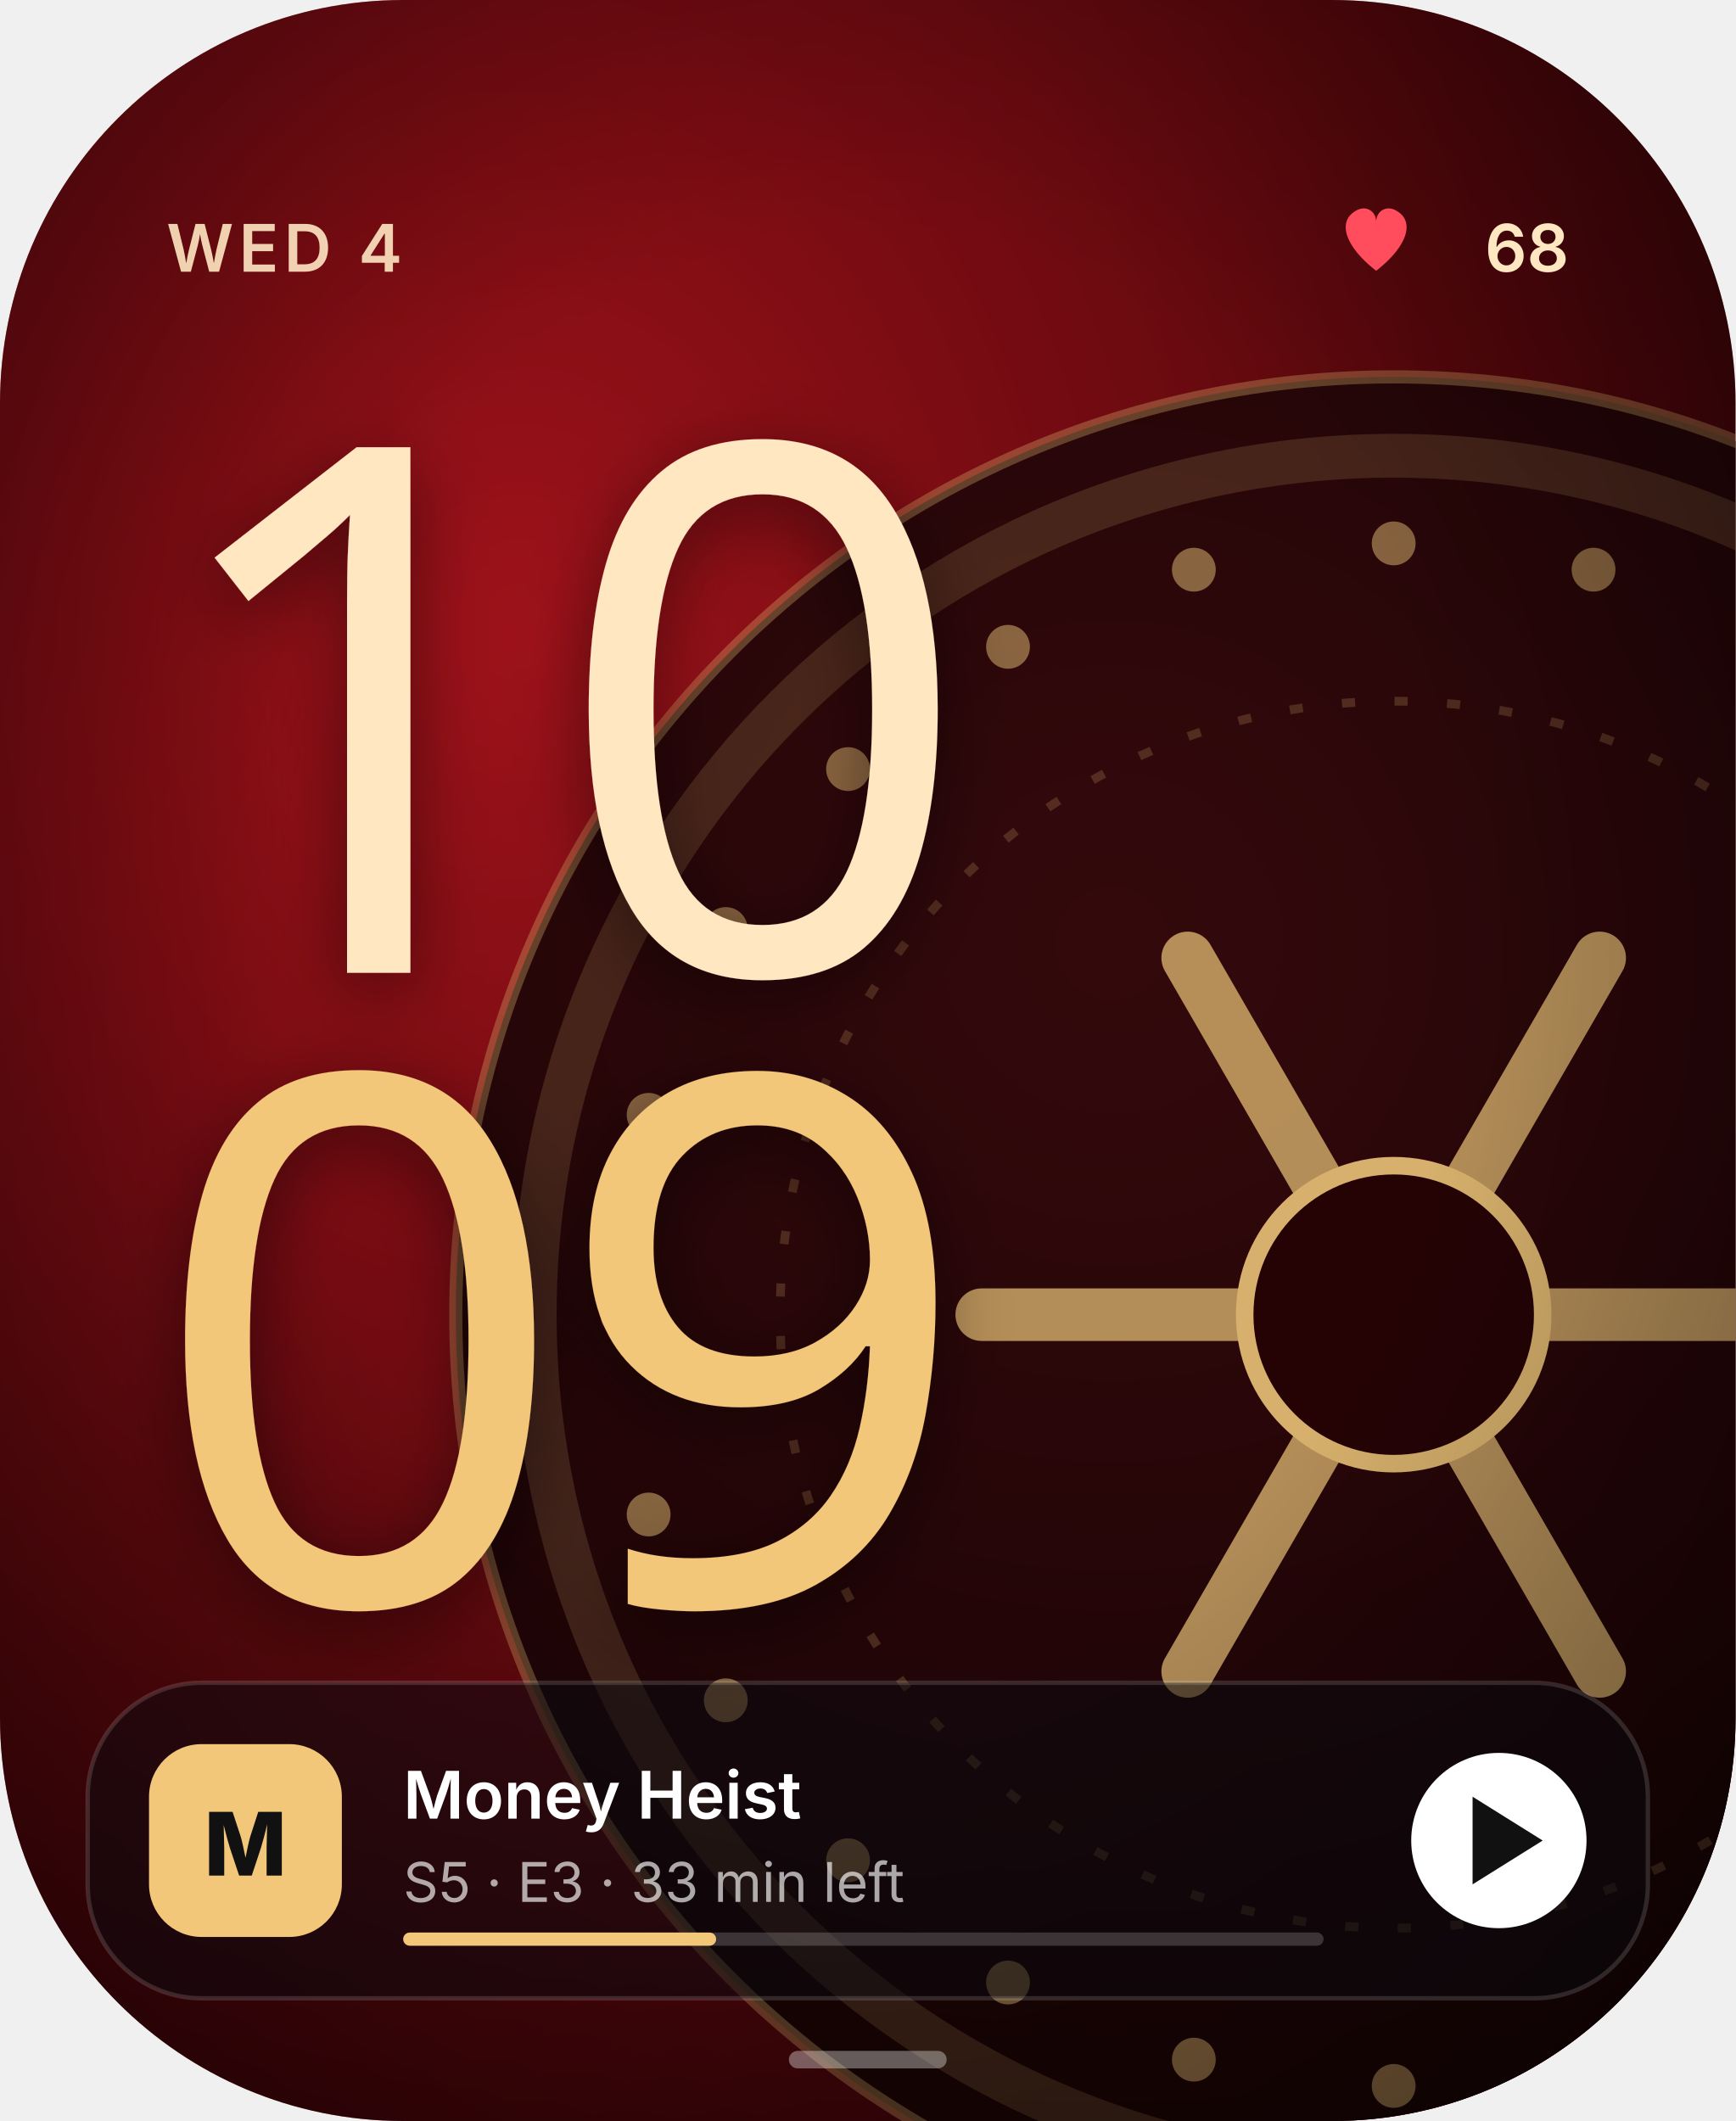
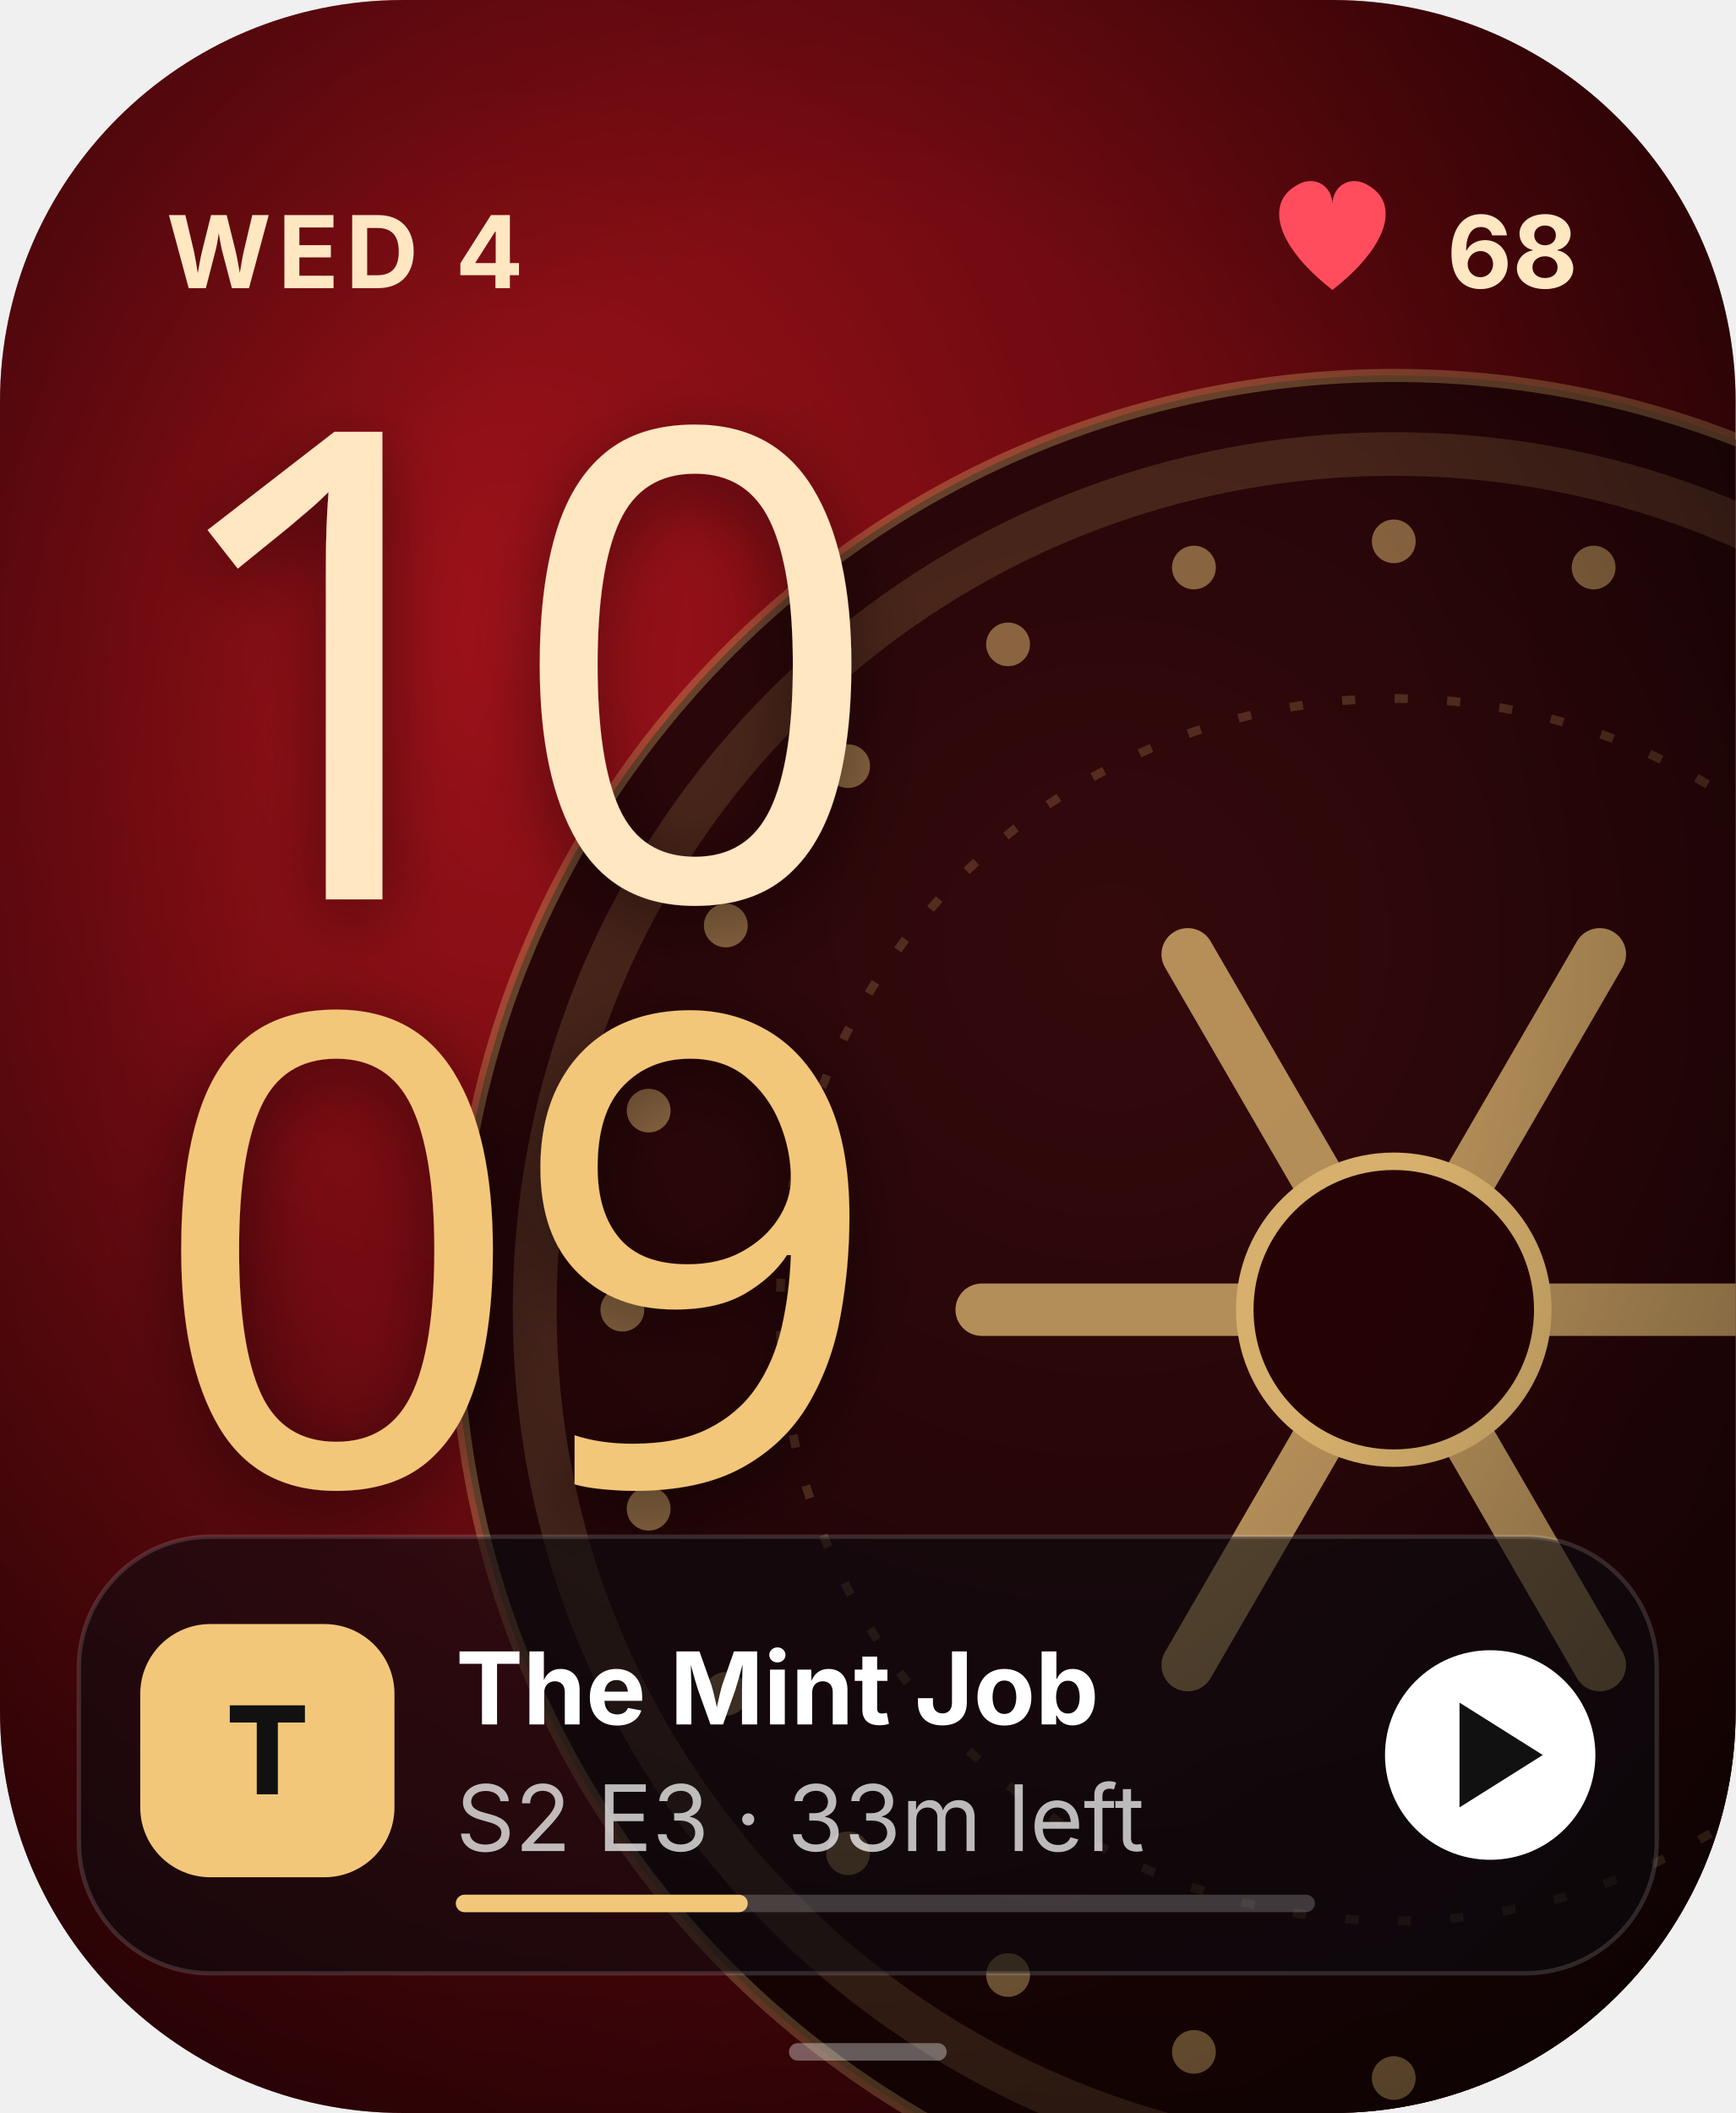
- <svg xmlns="http://www.w3.org/2000/svg" width="396" height="484" viewBox="0 0 396 484">
+ <svg xmlns="http://www.w3.org/2000/svg" width="368" height="448" preserveAspectRatio="none" viewBox="0 0 396 484">
  <defs>
    <clipPath id="hclip">
      <rect width="396" height="484" rx="92" />
    </clipPath>
    <filter id="hsoft" x="-50%" y="-50%" width="200%" height="200%">
      <feGaussianBlur stdDeviation="12" />
    </filter>
    <filter id="hshadow" x="-20%" y="-20%" width="140%" height="140%">
      <feDropShadow dx="0" dy="4" stdDeviation="8" flood-color="#000" flood-opacity=".45" />
    </filter>
    <radialGradient id="hvig" cx=".5" cy=".45" r=".75">
      <stop offset=".45" stop-color="#000" stop-opacity="0" />
      <stop offset="1" stop-color="#000" stop-opacity=".5" />
    </radialGradient>
  </defs>
  <g clip-path="url(#hclip)">
    <defs>
      <radialGradient id="hbg" cx=".3" cy=".3" r="1">
        <stop offset="0" stop-color="#b3141d" />
        <stop offset=".6" stop-color="#5a070c" />
        <stop offset="1" stop-color="#1c0204" />
      </radialGradient>
      <radialGradient id="hm" cx=".35" cy=".3" r=".8">
        <stop offset="0" stop-color="#3b0a0d" />
        <stop offset="1" stop-color="#140203" />
      </radialGradient>
    </defs>
    <rect width="396" height="484" fill="url(#hbg)" />
    <circle cx="318" cy="300" r="214" fill="url(#hm)" stroke="#f3c77a" stroke-opacity=".35" stroke-width="3" />
    <circle cx="318" cy="300" r="196" fill="none" stroke="#f3c77a" stroke-opacity=".18" stroke-width="10" />
    <circle cx="494.0" cy="300.0" r="5" fill="#f3c77a" opacity=".55" />
    <circle cx="488.0" cy="345.6" r="5" fill="#f3c77a" opacity=".55" />
    <circle cx="470.4" cy="388.0" r="5" fill="#f3c77a" opacity=".55" />
    <circle cx="442.5" cy="424.5" r="5" fill="#f3c77a" opacity=".55" />
    <circle cx="406.0" cy="452.4" r="5" fill="#f3c77a" opacity=".55" />
    <circle cx="363.6" cy="470.0" r="5" fill="#f3c77a" opacity=".55" />
    <circle cx="318.0" cy="476.0" r="5" fill="#f3c77a" opacity=".55" />
    <circle cx="272.4" cy="470.0" r="5" fill="#f3c77a" opacity=".55" />
    <circle cx="230.0" cy="452.4" r="5" fill="#f3c77a" opacity=".55" />
    <circle cx="193.5" cy="424.5" r="5" fill="#f3c77a" opacity=".55" />
    <circle cx="165.6" cy="388.0" r="5" fill="#f3c77a" opacity=".55" />
    <circle cx="148.0" cy="345.6" r="5" fill="#f3c77a" opacity=".55" />
    <circle cx="142.0" cy="300.0" r="5" fill="#f3c77a" opacity=".55" />
    <circle cx="148.0" cy="254.4" r="5" fill="#f3c77a" opacity=".55" />
    <circle cx="165.6" cy="212.0" r="5" fill="#f3c77a" opacity=".55" />
    <circle cx="193.5" cy="175.5" r="5" fill="#f3c77a" opacity=".55" />
    <circle cx="230.0" cy="147.6" r="5" fill="#f3c77a" opacity=".55" />
    <circle cx="272.4" cy="130.0" r="5" fill="#f3c77a" opacity=".55" />
    <circle cx="318.0" cy="124.0" r="5" fill="#f3c77a" opacity=".55" />
    <circle cx="363.6" cy="130.0" r="5" fill="#f3c77a" opacity=".55" />
    <circle cx="406.0" cy="147.6" r="5" fill="#f3c77a" opacity=".55" />
    <circle cx="442.5" cy="175.5" r="5" fill="#f3c77a" opacity=".55" />
    <circle cx="470.4" cy="212.0" r="5" fill="#f3c77a" opacity=".55" />
    <circle cx="488.0" cy="254.4" r="5" fill="#f3c77a" opacity=".55" />
    <circle cx="318" cy="300" r="140" fill="none" stroke="#f3c77a" stroke-opacity=".22" stroke-width="2" stroke-dasharray="3 9" />
    <rect x="218" y="294" width="200" height="12" rx="6" fill="#f3c77a" opacity=".8" transform="rotate(0 318 300)" />
    <rect x="218" y="294" width="200" height="12" rx="6" fill="#f3c77a" opacity=".8" transform="rotate(60 318 300)" />
    <rect x="218" y="294" width="200" height="12" rx="6" fill="#f3c77a" opacity=".8" transform="rotate(120 318 300)" />
    <circle cx="318" cy="300" r="34" fill="#2a0306" stroke="#f3c77a" stroke-width="4" />
    <rect width="396" height="484" fill="#000" opacity=".12" />
    <rect width="396" height="484" fill="url(#hvig)" />
-     <text x="38" y="62" font-family="Inter, 'Inter Tight', system-ui, sans-serif" font-size="15" font-weight="600" letter-spacing="1.2" fill="#FFE7C2" opacity=".9">WED 4</text>
-     <path transform="translate(314.0 57.0) scale(0.800)" fill="#ff4d5e" d="M0 6 C -9 -1 -11 -8 -6 -11 C -3 -13 0 -11 0 -8 C 0 -11 3 -13 6 -11 C 11 -8 9 -1 0 6Z" />
-     <text x="358" y="62" text-anchor="end" font-family="Inter, 'Inter Tight', system-ui, sans-serif" font-size="15" font-weight="600" fill="#FFE7C2">68</text>
+     <text x="38" y="66" font-family="Inter" font-size="23" font-weight="700" letter-spacing="1.5" fill="#FFE7C2">WED 4</text>
+     <path transform="translate(304.0 58.0) scale(1.400)" fill="#ff4d5e" d="M0 6 C -9 -1 -11 -8 -6 -11 C -3 -13 0 -11 0 -8 C 0 -11 3 -13 6 -11 C 11 -8 9 -1 0 6Z" />
+     <text x="360" y="66" text-anchor="end" font-family="Inter" font-size="23" font-weight="700" fill="#FFE7C2">68</text>
    <g filter="url(#hshadow)">
-       <text x="34" y="222" font-family="'Bebas Neue', sans-serif" font-weight="400" font-size="168" letter-spacing="-4" fill="#FFE7C2">10</text>
-       <text x="34" y="366" font-family="'Bebas Neue', sans-serif" font-weight="400" font-size="168" letter-spacing="-4" fill="#f3c77a">09</text>
+       <text x="34" y="206" font-family="Bebas Neue" font-weight="400" font-size="150" letter-spacing="-4" fill="#FFE7C2">10</text>
+       <text x="34" y="340" font-family="Bebas Neue" font-weight="400" font-size="150" letter-spacing="-4" fill="#f3c77a">09</text>
    </g>
-     <rect x="20" y="384" width="356" height="72" rx="26" fill="#0b0b10" fill-opacity=".52" stroke="#fff" stroke-opacity=".14" />
-     <rect x="34" y="398" width="44" height="44" rx="12" fill="#f3c77a" />
-     <text x="56" y="428" text-anchor="middle" font-family="Inter, 'Inter Tight', system-ui, sans-serif" font-size="20" font-weight="800" fill="#111">M</text>
-     <text x="92" y="415" font-family="Inter, 'Inter Tight', system-ui, sans-serif" font-size="15" font-weight="600" fill="#fff">Money Heist</text>
-     <text x="92" y="434" font-family="Inter, 'Inter Tight', system-ui, sans-serif" font-size="12.5" fill="#fff" opacity=".65">S5 · E3 · 33 min left</text>
-     <rect x="92" y="441" width="210" height="3" rx="1.5" fill="#fff" opacity=".18" />
-     <rect x="92" y="441" width="71.4" height="3" rx="1.5" fill="#f3c77a" />
-     <circle cx="342" cy="420" r="20" fill="#fff" />
-     <path d="M336 410 L 352 420 L 336 430 Z" fill="#111" />
+     <rect x="18" y="352" width="360" height="100" rx="30" fill="#0b0b10" fill-opacity=".58" stroke="#fff" stroke-opacity=".14" />
+     <rect x="32" y="372" width="58" height="58" rx="16" fill="#f3c77a" />
+     <text x="61" y="411" text-anchor="middle" font-family="Inter" font-size="28" font-weight="800" fill="#111">T</text>
+     <text x="104" y="395" font-family="Inter" font-size="23" font-weight="700" fill="#fff">The Mint Job</text>
+     <text x="104" y="424" font-family="Inter" font-size="21" fill="#fff" opacity=".72">S2 E3 · 33m left</text>
+     <rect x="104" y="434" width="196" height="4" rx="2" fill="#fff" opacity=".2" />
+     <rect x="104" y="434" width="66.6" height="4" rx="2" fill="#f3c77a" />
+     <circle cx="340" cy="402" r="24" fill="#fff" />
+     <path d="M333 390 L 352 402 L 333 414 Z" fill="#111" />
    <rect x="180" y="468" width="36" height="4" rx="2" fill="#fff" opacity=".35" />
  </g>
</svg>
